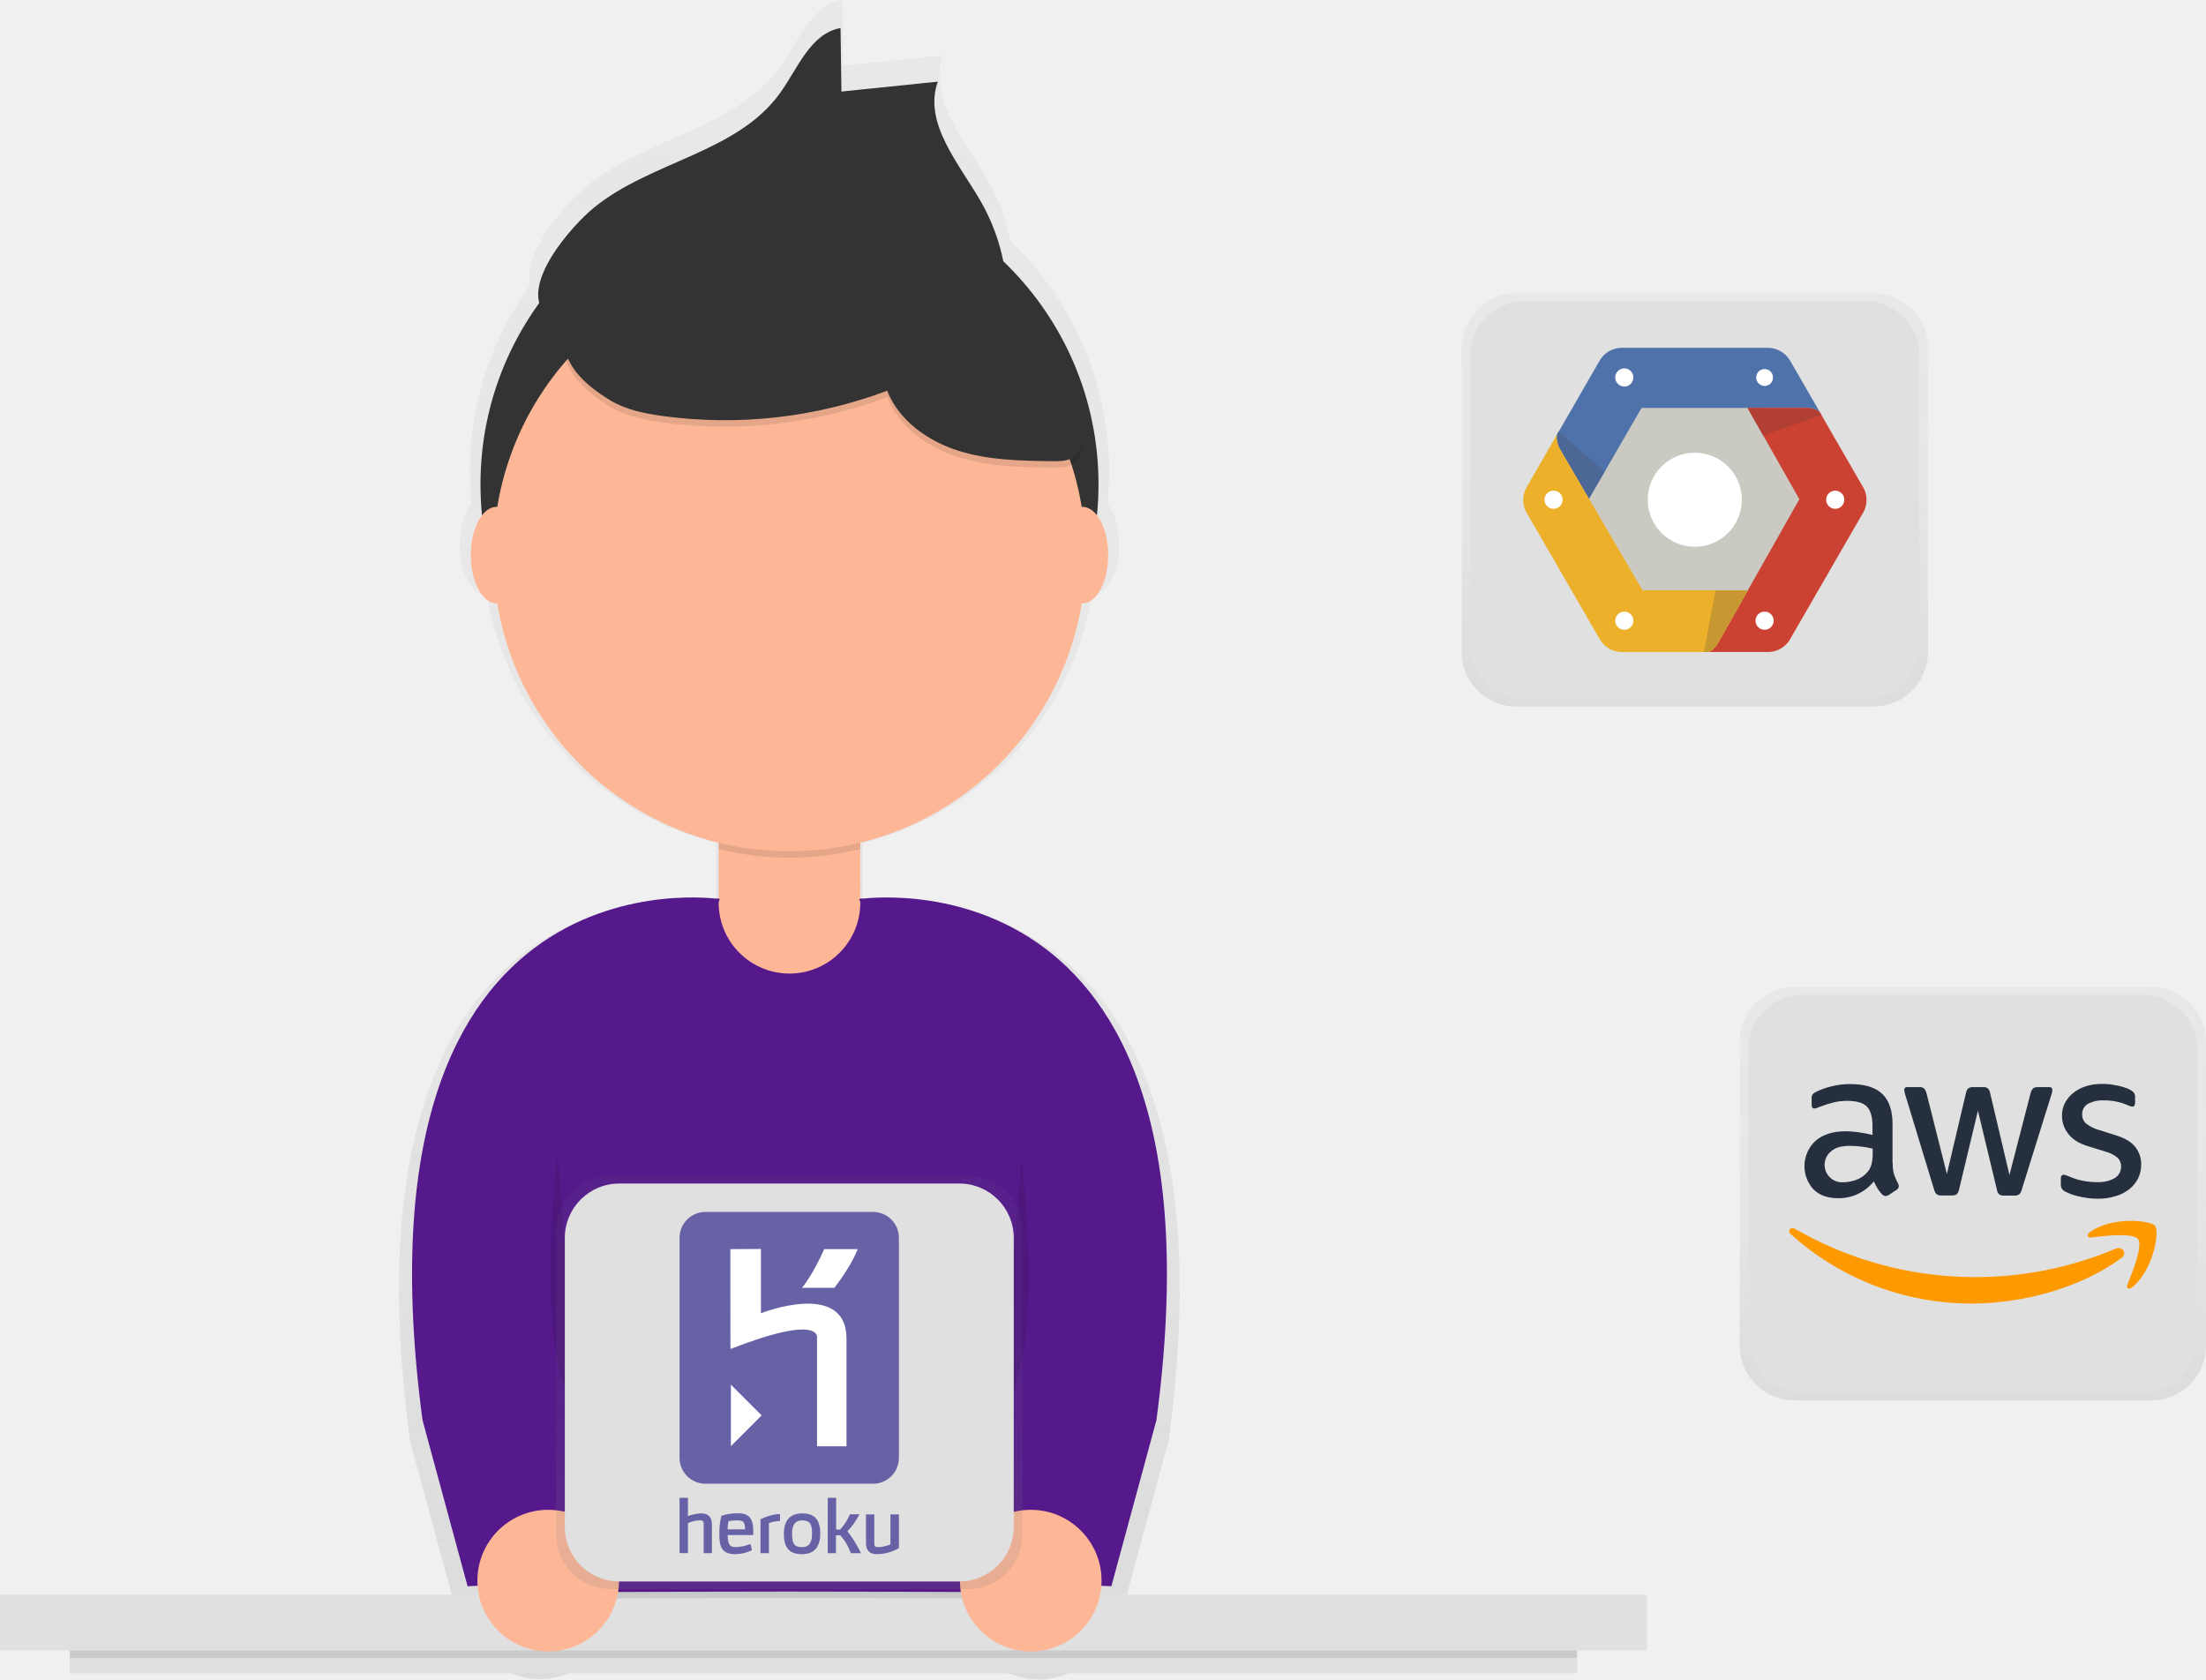
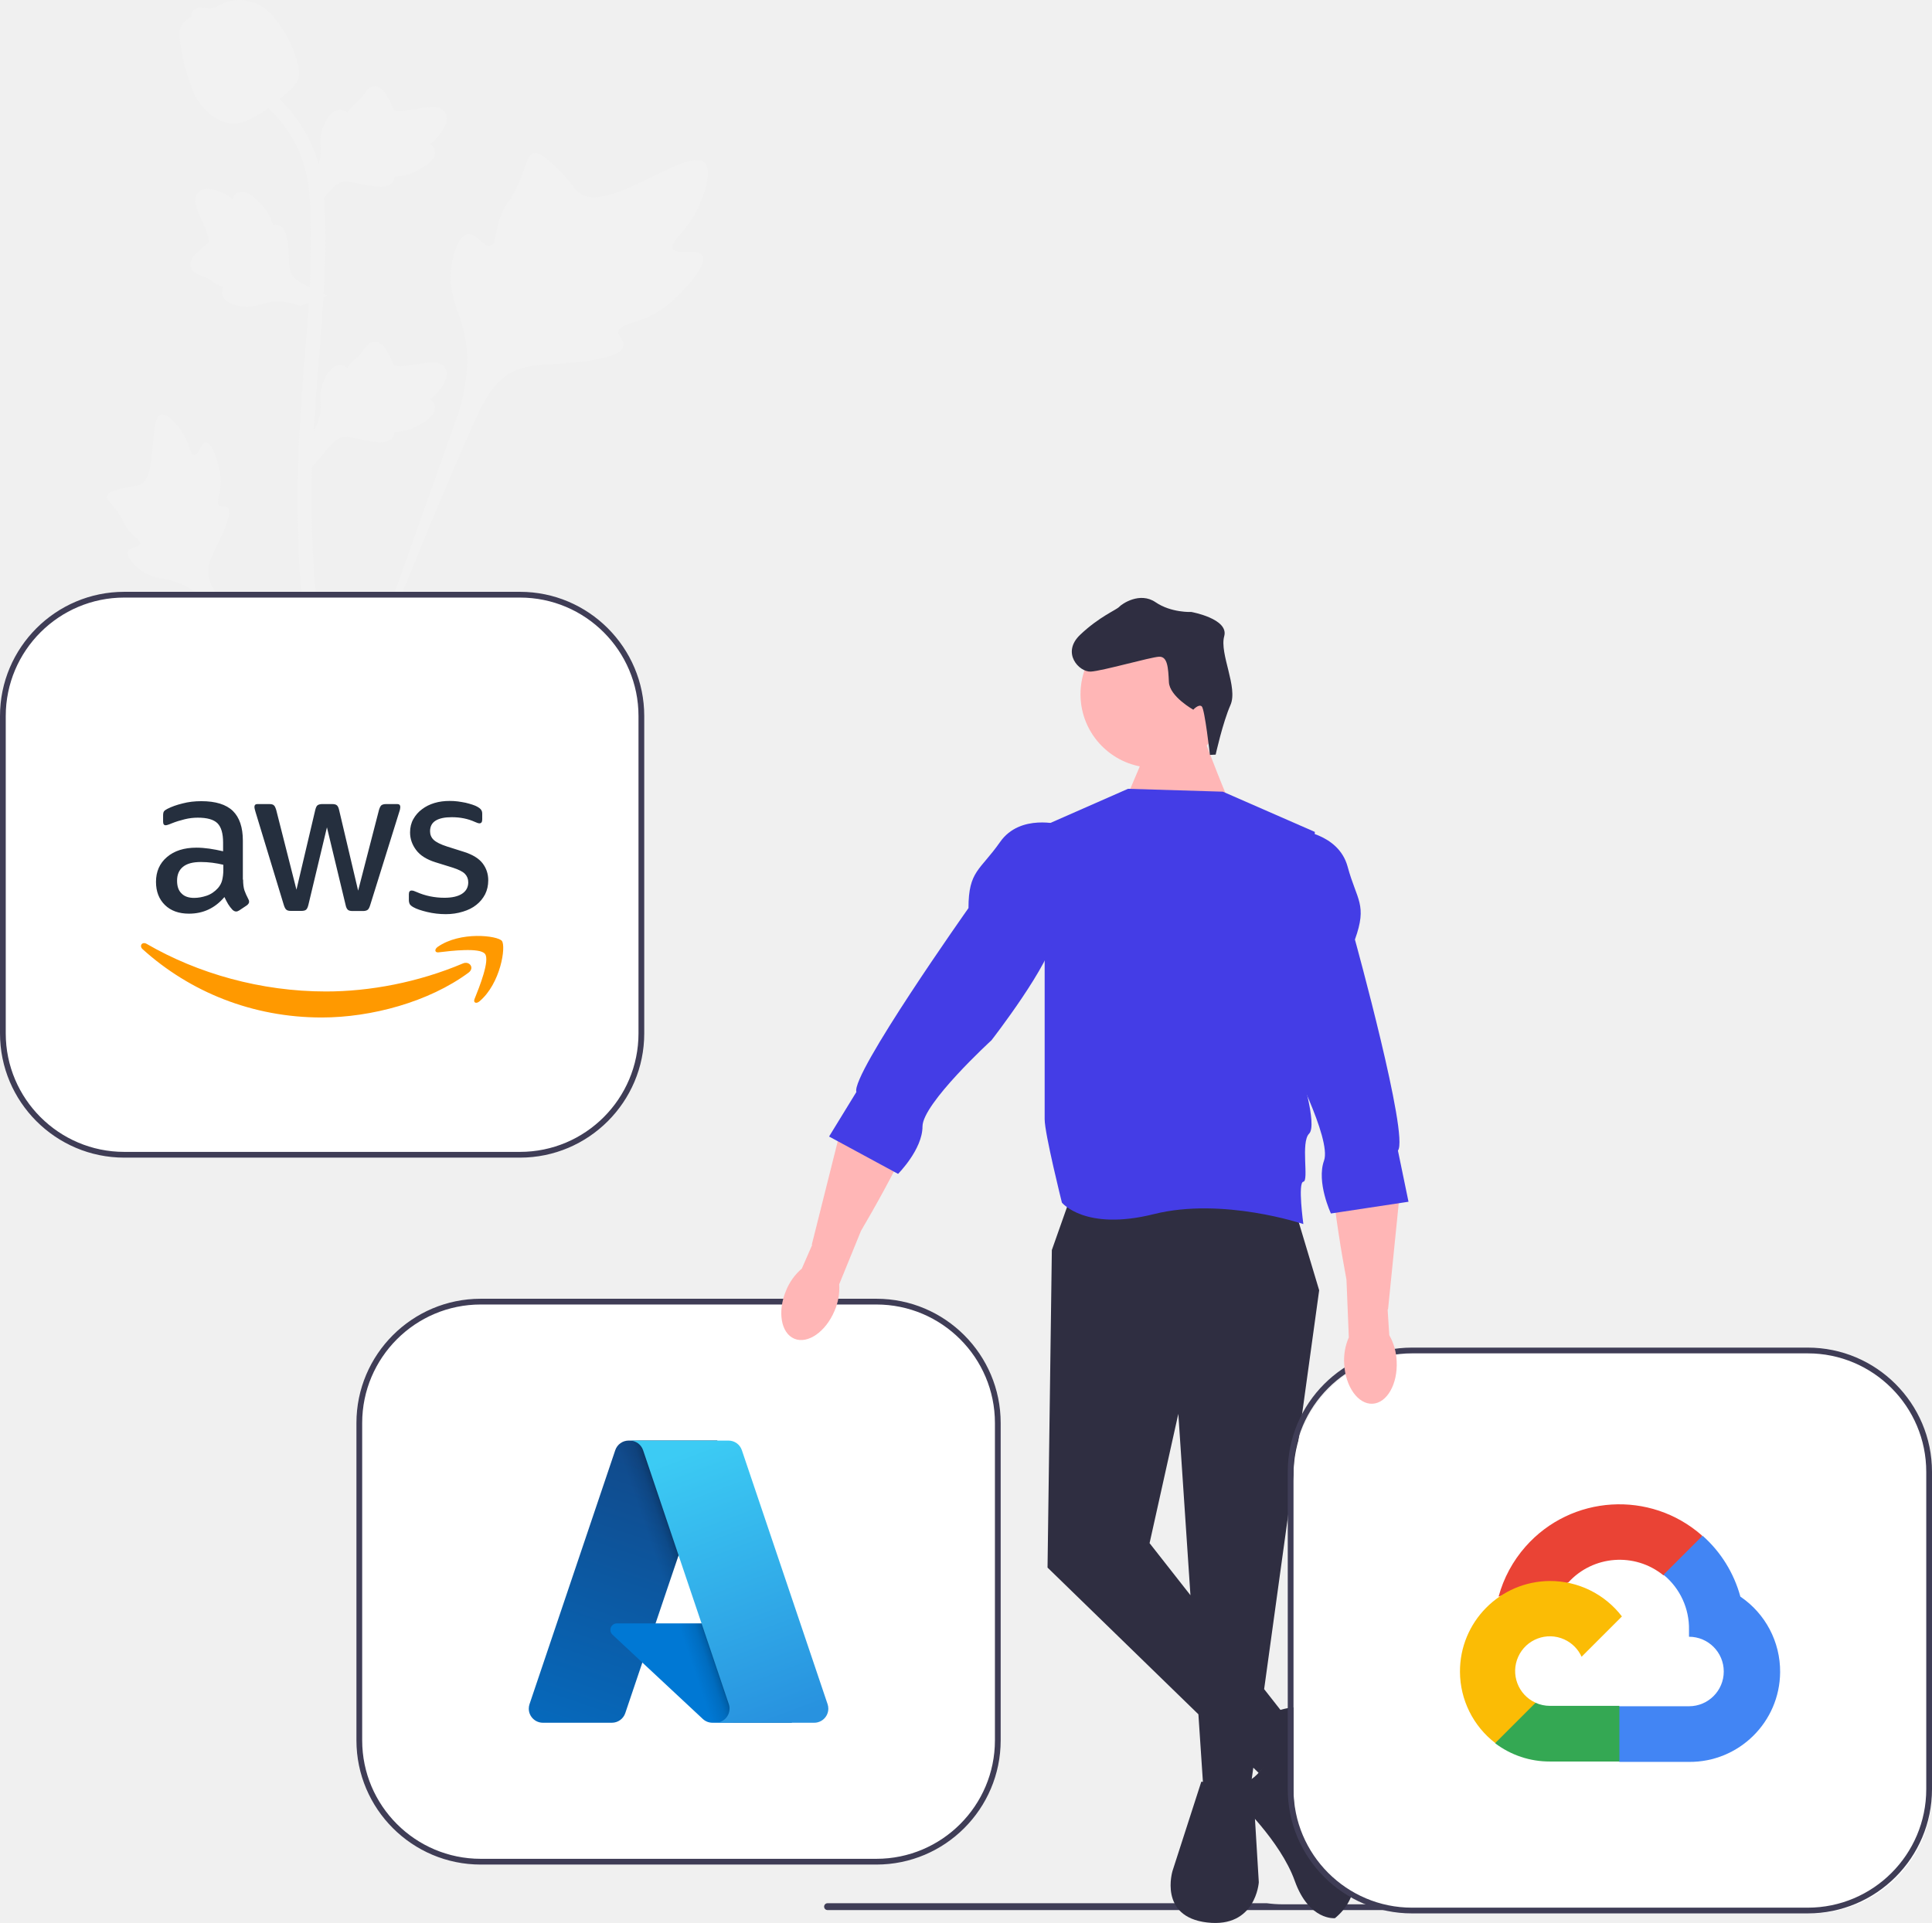
- <svg xmlns="http://www.w3.org/2000/svg" xmlns:xlink="http://www.w3.org/1999/xlink" id="1dff4cb4-53bd-4ffc-acc1-5e8a2ceb72de" width="864.81" height="658.45" data-name="Layer 1" viewBox="0 0 864.81 658.45">
+ <svg xmlns="http://www.w3.org/2000/svg" width="672.129" height="669.164" viewBox="0 0 672.129 669.164">
  <defs>
-     <linearGradient id="e6219774-622b-406f-ae45-f26a74b1f5cd" x1="477.09" x2="477.09" y1="779.22" y2="120.78" gradientUnits="userSpaceOnUse">
-       <stop offset="0" stop-color="gray" stop-opacity=".25" />
-       <stop offset=".54" stop-color="gray" stop-opacity=".12" />
-       <stop offset="1" stop-color="gray" stop-opacity=".1" />
+     <linearGradient id="uuid-eb9161ae-d05a-4b98-bd77-bb52b0a075d2-1385" x1="-1211.564" y1="1173.417" x2="-1232.059" y2="1233.965" gradientTransform="translate(2123.008 -1324.892) scale(1.5625)" gradientUnits="userSpaceOnUse">
+       <stop offset="0" stop-color="#114a8b" />
+       <stop offset="1" stop-color="#0669bc" />
    </linearGradient>
-     <linearGradient id="2394db48-9094-48a1-80b4-38413320a0c3" x1="309.42" x2="309.42" y1="623" y2="461" xlink:href="#e6219774-622b-406f-ae45-f26a74b1f5cd" />
-     <linearGradient id="894cb520-7283-4f65-92a7-edb841614828" x1="773.42" x2="773.42" y1="549" y2="387" xlink:href="#e6219774-622b-406f-ae45-f26a74b1f5cd" />
-     <linearGradient id="43bfcda2-dcfb-4411-a28b-16db327cb63c" x1="664.42" x2="664.42" y1="277" y2="115" xlink:href="#e6219774-622b-406f-ae45-f26a74b1f5cd" />
+     <linearGradient id="uuid-2da8b4cb-046d-4115-aa61-a56819df46ae-1386" x1="-1205.162" y1="1201.633" x2="-1209.903" y2="1203.236" gradientTransform="translate(2123.008 -1324.892) scale(1.5625)" gradientUnits="userSpaceOnUse">
+       <stop offset="0" stop-color="#000" stop-opacity=".3" />
+       <stop offset=".071" stop-color="#000" stop-opacity=".2" />
+       <stop offset=".321" stop-color="#000" stop-opacity=".1" />
+       <stop offset=".623" stop-color="#000" stop-opacity=".05" />
+       <stop offset="1" stop-color="#000" stop-opacity="0" />
+     </linearGradient>
+     <linearGradient id="uuid-b4e7c5f5-65fb-4e53-973e-8c028050d1e4-1387" x1="-1207.622" y1="1171.596" x2="-1185.125" y2="1231.534" gradientTransform="translate(2123.008 -1324.892) scale(1.5625)" gradientUnits="userSpaceOnUse">
+       <stop offset="0" stop-color="#3ccbf4" />
+       <stop offset="1" stop-color="#2892df" />
+     </linearGradient>
  </defs>
-   <g opacity=".7">
-     <path fill="url(#e6219774-622b-406f-ae45-f26a74b1f5cd)" d="M506.4,473.94l-.59-.14V451.2a120.23,120.23,0,0,0,89.79-97.09l.29,0c5.77,0,10.44-8.77,10.44-19.58,0-6.71-1.8-12.62-4.54-16.15q.62-6.2.63-12.57a125,125,0,0,0-38.62-90.49,80.54,80.54,0,0,0-8.87-23.81c-8.9-15.68-23.71-32-17.67-49l-39.1,4-.36-25.76c-12.2,2.19-17.31,16.33-24.55,26.4-17.41,24.22-52.35,27.59-75.46,46.45-7.85,6.41-25.51,25.9-22.19,38.68a124.75,124.75,0,0,0-23.84,73.53q0,6.36.63,12.57c-2.74,3.53-4.54,9.44-4.54,16.15,0,10.82,4.68,19.58,10.44,19.58l.29,0a120.23,120.23,0,0,0,89.79,97.09v22.6l-.59.14C434.32,472.37,298.48,462,328.27,685.4l18.27,67.36,4.07-.16A28.72,28.72,0,0,0,407,757.71c25.87-.09,55.09-.17,70-.17s44.18.09,70,.17a28.72,28.72,0,0,0,56.44-5.11l4.07.16,18.27-67.36C655.71,462,519.86,472.37,506.4,473.94Z" transform="translate(-167.6 -120.78)" />
+   <g>
+     <path d="M244.301,88.934c-1.663-2.804-8.858,.198-10.181-2.347-1.318-2.536,5.367-6.4,9.186-15.227,.689-1.592,5.029-11.623,1.816-14.718-6.09-5.867-33.96,18.345-43.713,10.421-2.14-1.739-3.636-5.21-10.114-10.846-2.577-2.242-4.135-3.254-5.644-2.878-2.14,.534-2.31,3.398-4.604,9.03-3.441,8.445-5.477,7.935-7.482,14.674-1.488,5.002-1.148,7.91-2.9,8.477-2.479,.802-4.76-4.504-7.901-4.029-3.205,.485-5.143,6.662-5.755,11.287-1.149,8.679,2.039,14.407,3.805,20.429,1.92,6.545,3.059,16.498-1.374,30.587l-43.883,123.641c9.688-25.371,37.74-94.919,49.527-120.764,3.403-7.461,7.16-15.028,14.874-18.015,7.427-2.876,17.628-1.159,30.632-4.292,1.519-.366,5.733-1.438,6.264-3.917,.439-2.049-2.04-3.193-1.66-5.113,.511-2.575,5.386-2.606,11.377-5.577,4.224-2.095,6.856-4.586,9.119-6.728,.682-.646,10.825-10.365,8.611-14.098h-0Z" fill="#f2f2f2" />
+     <path d="M71.651,154.024c-1.856,.007-2.458,4.405-4.089,4.32-1.625-.085-1.593-4.481-4.823-8.902-.583-.797-4.254-5.822-6.7-5.138-4.637,1.296-.795,21.961-7.498,24.462-1.471,.549-3.606,.281-8.241,1.835-1.844,.618-2.79,1.091-3.041,1.94-.355,1.204,1.002,2.114,3.103,4.865,3.152,4.126,2.315,4.978,5.043,7.906,2.026,2.174,3.551,2.846,3.324,3.869-.322,1.448-3.584,1.037-4.257,2.715-.687,1.713,1.786,4.447,3.879,6.082,3.929,3.068,7.659,3.156,11.125,4.027,3.766,.946,8.98,3.259,14.616,9.5l48.022,57.213c-9.657-12.075-35.698-45.91-44.981-59.152-2.68-3.823-5.31-7.85-4.55-12.498,.732-4.475,4.517-8.986,6.732-16.273,.259-.851,.948-3.229-.115-4.205-.879-.807-2.156,.08-2.988-.661-1.116-.994,.275-3.395,.545-7.193,.191-2.678-.272-4.688-.671-6.417-.12-.521-1.964-8.303-4.435-8.294v0Z" fill="#f2f2f2" />
+     <path d="M108.684,162.337l-1.118-9.984,.511-.757c2.365-3.5,3.57-6.918,3.584-10.162,.002-.516-.022-1.032-.046-1.557-.096-2.083-.217-4.671,1.133-7.689,.757-1.682,2.883-5.578,6.079-5.095,.861,.121,1.511,.516,2.005,.979,.072-.116,.147-.231,.227-.357,.995-1.519,1.784-2.169,2.543-2.796,.583-.482,1.186-.979,2.131-2.155,.415-.516,.738-.969,1.01-1.35,.827-1.152,1.907-2.526,3.811-2.502,2.034,.096,3.1,1.779,3.806,2.892,1.261,1.986,1.832,3.418,2.21,4.368,.137,.347,.294,.738,.374,.858,.656,.964,5.985,.063,7.993-.265,4.51-.752,8.412-1.403,10.02,1.441,1.152,2.034,.296,4.724-2.62,8.21-.909,1.085-1.875,1.909-2.733,2.555,.711,.424,1.347,1.075,1.605,2.097h0c.607,2.42-1.473,4.845-6.18,7.217-1.169,.593-2.743,1.384-4.948,1.764-1.039,.178-1.974,.222-2.774,.246-.017,.463-.125,.964-.407,1.48-.827,1.519-2.548,2.242-5.141,2.068-2.854-.149-5.204-.694-7.277-1.171-1.81-.415-3.37-.766-4.594-.685-2.271,.183-4.02,2.001-6.074,4.358l-5.127,5.992h-0l0,0Z" fill="#f2f2f2" />
+     <path d="M113.872,102.894l-9.373,3.614-.862-.302c-3.985-1.399-7.597-1.698-10.739-.889-.5,.129-.992,.283-1.495,.439-1.99,.621-4.463,1.395-7.725,.854-1.819-.305-6.126-1.374-6.471-4.588-.102-.863,.116-1.593,.438-2.188-.13-.041-.261-.084-.403-.129-1.721-.578-2.551-1.175-3.35-1.751-.614-.442-1.247-.899-2.625-1.514-.604-.27-1.124-.468-1.562-.635-1.324-.507-2.927-1.204-3.387-3.052-.423-1.992,.934-3.45,1.832-4.415,1.601-1.723,2.841-2.639,3.664-3.246,.301-.221,.639-.472,.735-.579,.766-.879-1.457-5.805-2.284-7.664-1.871-4.171-3.491-7.781-1.147-10.058,1.676-1.63,4.495-1.485,8.606,.452,1.28,.604,2.322,1.33,3.165,1.996,.23-.795,.698-1.576,1.621-2.085h0c2.187-1.201,5.06,.196,8.548,4.147,.87,.98,2.034,2.302,2.962,4.339,.436,.96,.715,1.853,.942,2.621,.452-.101,.964-.123,1.535,.019,1.679,.415,2.815,1.896,3.304,4.449,.579,2.798,.649,5.21,.713,7.336,.058,1.856,.113,3.454,.503,4.617,.753,2.15,2.955,3.382,5.756,4.77l7.097,3.439-0,0h0Z" fill="#f2f2f2" />
+     <path d="M108.684,73.482l-1.118-9.984,.511-.757c2.365-3.5,3.57-6.918,3.584-10.162,.002-.516-.022-1.032-.046-1.557-.096-2.083-.217-4.671,1.133-7.689,.757-1.682,2.883-5.578,6.079-5.095,.861,.121,1.511,.516,2.005,.979,.072-.116,.147-.231,.227-.357,.995-1.519,1.784-2.169,2.543-2.796,.583-.482,1.186-.979,2.131-2.155,.415-.516,.738-.969,1.01-1.35,.827-1.152,1.907-2.526,3.811-2.502,2.034,.096,3.1,1.779,3.806,2.892,1.261,1.986,1.832,3.418,2.21,4.368,.137,.347,.294,.738,.374,.858,.656,.964,5.985,.063,7.993-.265,4.51-.752,8.412-1.403,10.02,1.441,1.152,2.034,.296,4.724-2.62,8.21-.909,1.085-1.875,1.909-2.733,2.555,.711,.424,1.347,1.075,1.605,2.097h0c.607,2.42-1.473,4.845-6.18,7.217-1.169,.593-2.743,1.384-4.948,1.764-1.039,.178-1.974,.222-2.774,.246-.017,.463-.125,.964-.407,1.48-.827,1.519-2.548,2.242-5.141,2.068-2.854-.149-5.204-.694-7.277-1.171-1.81-.415-3.37-.766-4.594-.685-2.271,.183-4.02,2.001-6.074,4.358l-5.127,5.992h-0l0,0Z" fill="#f2f2f2" />
+     <path d="M118.899,267.274l-2.092-1.311-.506-2.415,.506,2.415-2.439,.28c-.039-.227-.171-.747-.371-1.562-1.092-4.464-4.421-18.049-7.197-39.443-1.938-14.934-3.035-30.288-3.261-45.642-.227-15.378,.501-27.02,1.085-36.377,.441-7.057,.976-13.777,1.502-20.324,1.398-17.489,2.716-34.01,1.735-52.3-.217-4.083-.673-12.582-5.638-21.626-2.88-5.245-6.848-9.902-11.794-13.835l3.076-3.866c5.459,4.348,9.849,9.506,13.047,15.33,5.505,10.027,6.002,19.288,6.24,23.737,.998,18.613-.335,35.292-1.748,52.95-.521,6.522-1.056,13.213-1.494,20.242-.578,9.27-1.299,20.811-1.075,35.991,.222,15.171,1.306,30.337,3.218,45.083,2.743,21.124,6.023,34.506,7.101,38.903,.574,2.348,.694,2.839,.106,3.77v-0Z" fill="#f2f2f2" />
+     <path d="M81.375,42.977c-.202,0-.407-.005-.615-.019-4.204-.227-8.096-2.743-11.572-7.477-1.629-2.227-2.463-4.768-4.127-9.834-.258-.781-1.511-4.744-2.273-10.196-.499-3.563-.436-5.052,.27-6.368,.783-1.466,2.051-2.487,3.478-3.177-.063-.472-.012-.959,.193-1.456,.841-2.058,3.078-1.788,4.288-1.658,.612,.077,1.376,.178,2.201,.135,1.297-.063,1.993-.448,3.049-1.027,1.01-.554,2.266-1.244,4.129-1.625,3.673-.766,6.751,.275,7.766,.617,5.339,1.779,7.971,5.929,11.018,10.736,.607,.964,2.692,4.474,4.069,9.285,.993,3.471,.853,5.014,.554,6.161-.607,2.357-2.042,3.707-5.684,6.686-3.804,3.119-5.713,4.681-7.352,5.631-3.816,2.203-6.211,3.587-9.393,3.587v0h-0Z" fill="#f2f2f2" />
  </g>
-   <rect width="645.61" height="21.88" y="625.16" fill="#e0e0e0" />
-   <rect width="590.89" height="8.95" x="27.36" y="647.05" fill="#e0e0e0" />
-   <rect width="590.89" height="2.98" x="27.36" y="647.05" opacity=".1" />
-   <path d="M361,747.61s86.63-.34,116.09-.34,116.09.34,116.09.34V735H361Z" opacity=".1" transform="translate(-167.6 -120.78)" />
-   <path fill="#55198b" d="M593.19,745.08s-86.63-.34-116.09-.34-116.09.34-116.09.34V585.74A116.09,116.09,0,0,1,477.09,469.65h0A116.09,116.09,0,0,1,593.19,585.74Z" transform="translate(-167.6 -120.78)" />
-   <path fill="#fdb797" d="M298.5,290.83h22a16.76,16.76,0,0,1,16.76,16.76v46.33a27.76,27.76,0,0,1-27.76,27.76h0a27.76,27.76,0,0,1-27.76-27.76V307.59A16.76,16.76,0,0,1,298.5,290.83Z" />
-   <path d="M449.33,453.67a116.17,116.17,0,0,0,55.52,0V414.13H449.33Z" opacity=".1" transform="translate(-167.6 -120.78)" />
-   <circle cx="309.5" cy="189.88" r="121.14" fill="#333" />
-   <circle cx="309.5" cy="217.64" r="116.09" fill="#fdb797" />
-   <path fill="#333" d="M400.44,202.19c22.33-18.23,56.11-21.48,72.94-44.9,7-9.73,11.93-23.4,23.73-25.52l.35,24.9,37.79-3.88c-5.83,16.42,8.48,32.23,17.08,47.38a77.93,77.93,0,0,1,10.09,36.68c-13.12,7.88-29.39-.72-44-5.31-14.2-4.46-29.29-4.92-44.17-5.34-7.63-.22-15.35-.42-22.8,1.25-6.53,1.47-12.64,4.34-18.82,6.93-10.05,4.21-41.79,20.09-51.13,9.85C370.92,232.62,391.82,209.23,400.44,202.19Z" transform="translate(-167.6 -120.78)" />
-   <path d="M406.75,280.2c6.16,3.73,13.4,5.2,20.53,6.18a180.86,180.86,0,0,0,88.11-9.9c4.6,11.66,15.83,19.67,27.77,23.48s24.69,4,37.22,4.15c2.76,0,5.72,0,8-1.53,5.58-3.77,2.88-12.4-.37-18.3L571.84,255c-4.78-8.66-9.7-17.5-17.1-24.06-9.28-8.21-21.6-12.06-33.75-14.49a190.34,190.34,0,0,0-86.64,2.89C404.13,227.47,365.31,255.12,406.75,280.2Z" opacity=".1" transform="translate(-167.6 -120.78)" />
-   <path fill="#333" d="M406.75,277.68c6.16,3.73,13.4,5.2,20.53,6.18a180.86,180.86,0,0,0,88.11-9.9c4.6,11.66,15.83,19.67,27.77,23.48s24.69,4,37.22,4.15c2.76,0,5.72,0,8-1.53,5.58-3.77,2.88-12.4-.37-18.3l-16.17-29.32c-4.78-8.66-9.7-17.5-17.1-24.06-9.28-8.21-21.6-12.06-33.75-14.49a190.34,190.34,0,0,0-86.64,2.89C404.13,224.94,365.31,252.59,406.75,277.68Z" transform="translate(-167.6 -120.78)" />
-   <ellipse cx="424.33" cy="217.64" fill="#fdb797" rx="10.1" ry="18.93" />
-   <ellipse cx="194.67" cy="217.64" fill="#fdb797" rx="10.1" ry="18.93" />
-   <path fill="#55198b" d="M504.39,473.27S651.23,450.4,620.95,677.54l-17.66,65.11-50.48-2s32.81-75.71,12.62-126.19S504.39,473.27,504.39,473.27Z" transform="translate(-167.6 -120.78)" />
-   <path fill="#55198b" d="M449.8,473.27S303,450.4,333.24,677.54l17.66,65.11,50.48-2s-32.81-75.71-12.62-126.19S449.8,473.27,449.8,473.27Z" transform="translate(-167.6 -120.78)" />
-   <path d="M386.24,573.36s-10.1,78,7.57,100.71" opacity=".1" transform="translate(-167.6 -120.78)" />
-   <path d="M567.95,575.36s10.1,76-7.57,98.71" opacity=".1" transform="translate(-167.6 -120.78)" />
-   <circle cx="404.08" cy="619.68" r="27.76" fill="#fdb797" />
-   <circle cx="214.91" cy="619.68" r="27.76" fill="#fdb797" />
-   <g opacity=".7">
-     <rect width="182.77" height="162" x="218.04" y="461" fill="url(#2394db48-9094-48a1-80b4-38413320a0c3)" rx="21.34" ry="21.34" />
+   <path d="M286.706,663.479c0,.66,.53,1.19,1.19,1.19h247.29c.66,0,1.19-.53,1.19-1.19,0-.32-.12-.6-.32-.81h-89.72c-1.91,0-3.78-.13-5.62-.38h-152.82c-.66,0-1.19,.53-1.19,1.19Z" fill="#3f3d56" />
+   <g>
+     <g>
+       <path d="M167.23,452.944h137.669c23.323,0,42.23,18.907,42.23,42.23v110.433c0,23.323-18.907,42.23-42.23,42.23H167.23c-23.323,0-42.23-18.907-42.23-42.23v-110.433c0-23.323,18.907-42.23,42.23-42.23Z" fill="#fff" />
+       <path d="M124,605.607v-110.433c0-23.837,19.393-43.23,43.23-43.23h137.669c23.837,0,43.23,19.393,43.23,43.23v110.433c0,23.837-19.393,43.229-43.23,43.229H167.23c-23.837,0-43.23-19.393-43.23-43.229Zm43.23-151.663c-22.734,0-41.23,18.496-41.23,41.23v110.433c0,22.734,18.496,41.229,41.23,41.229h137.669c22.734,0,41.23-18.495,41.23-41.229v-110.433c0-22.734-18.496-41.23-41.23-41.23H167.23Z" fill="#3f3d56" />
+     </g>
+     <g>
+       <path d="M218.701,501.297h30.836l-32.01,94.844c-.675,1.998-2.549,3.344-4.658,3.344h-23.998c-2.711,0-4.909-2.197-4.909-4.908-0-.534,.087-1.064,.258-1.57l29.823-88.366c.674-1.999,2.549-3.345,4.659-3.346v.001l0-0Z" fill="url(#uuid-eb9161ae-d05a-4b98-bd77-bb52b0a075d2-1385)" />
+       <path d="M263.509,564.911h-48.898c-1.25-.001-2.264,1.011-2.266,2.261-.001,.629,.26,1.229,.72,1.658l31.421,29.327c.915,.853,2.119,1.328,3.37,1.328h27.688l-12.036-34.573Z" fill="#0078d4" />
+       <path d="M218.701,501.297c-2.135-.008-4.027,1.373-4.67,3.409l-29.776,88.22c-.914,2.549,.411,5.356,2.959,6.27,.535,.192,1.1,.289,1.669,.288h24.617c1.867-.334,3.409-1.646,4.038-3.434l5.938-17.5,21.21,19.783c.889,.735,2.004,1.142,3.157,1.151h27.585l-12.098-34.573-35.268,.008,21.585-63.623h-30.947l-0-0Z" fill="url(#uuid-2da8b4cb-046d-4115-aa61-a56819df46ae-1386)" />
+       <path d="M258.086,504.636c-.673-1.996-2.545-3.34-4.652-3.34h-34.366c2.106,0,3.978,1.344,4.652,3.34l29.824,88.369c.867,2.569-.512,5.355-3.082,6.222-.506,.171-1.036,.258-1.57,.258h34.367c2.712-.001,4.909-2.2,4.908-4.911-0-.534-.087-1.063-.258-1.569l-29.824-88.369v0Z" fill="url(#uuid-b4e7c5f5-65fb-4e53-973e-8c028050d1e4-1387)" />
+     </g>
  </g>
-   <rect width="176" height="156" x="221.42" y="464" fill="#e0e0e0" rx="21.34" ry="21.34" />
-   <path fill="#6762a6" d="M443.45,729.71V718a1.16,1.16,0,0,0-1.32-1.18,12.53,12.53,0,0,0-4.83,1.07v11.79H434V708h3.29v7.16a15.7,15.7,0,0,1,5.29-1.07c3,0,4.11,1.84,4.11,4.36v11.25h-3.26Zm9.41-7.08c.11,3.92.88,4.69,3.29,4.69a17,17,0,0,0,5.68-1.26l.55,2.47a15.37,15.37,0,0,1-6.44,1.56c-5.49,0-6.34-3-6.34-7.82a26.07,26.07,0,0,1,.82-7.21,18.82,18.82,0,0,1,6.61-1c4.5,0,5.87,2.5,5.87,6.86v1.67h-10Zm4.17-5.79a22.05,22.05,0,0,0-3.84.27,17.45,17.45,0,0,0-.36,3.24h6.86c0-2.28-.41-3.51-2.66-3.51Zm12,1.07v11.79h-3.29V716.43a19,19,0,0,1,7.63-2.11v2.74a14,14,0,0,0-4.33.85Zm13,12.18c-4.91,0-7.13-2.41-7.13-7.93,0-5.84,2.93-8.06,7.13-8.06,4.91,0,7.13,2.41,7.13,7.93,0,5.84-2.94,8.06-7.13,8.06Zm0-13.25c-2.52,0-3.92,1.45-3.92,5.32,0,4.22,1.18,5.16,3.92,5.16,2.52,0,3.92-1.43,3.92-5.29,0-4.22-1.18-5.18-3.92-5.18Zm23,12.86h-3.87a21.44,21.44,0,0,0-4.11-7h-1.73v7H492.1V708h3.29v12.45h1.54a20,20,0,0,0,3.87-6h3.7a25.74,25.74,0,0,1-4.69,6.64,46.5,46.5,0,0,1,5.29,8.58Zm6.17.38c-3,0-4.11-1.84-4.11-4.36V714.49h3.26v11.66a1.16,1.16,0,0,0,1.32,1.18,13.31,13.31,0,0,0,5-1.07V714.49H520v13.22A17.45,17.45,0,0,1,511.27,730.09Zm-1.45-27.61H444.18A10.16,10.16,0,0,1,434,692.32V606.07a10.16,10.16,0,0,1,10.16-10.16h65.63A10.17,10.17,0,0,1,520,606.07v86.25a10.16,10.16,0,0,1-10.17,10.16Z" transform="translate(-167.6 -120.78)" />
-   <path fill="#fff" d="M487.89,687.82V645.5s2.75-10.13-33.91,4.14c-.07.18-.07-39.14-.07-39.14l12-.07v25.19s33.54-13.21,33.54,10v42.18H487.89Zm6.83-62.15H482c4.57-5.59,8.71-15.17,8.71-15.17h13.14s-2.25,6.24-9.15,15.17Zm-40.59,62.07v-24.1l12.05,12.05-12.05,12.05Z" transform="translate(-167.6 -120.78)" />
-   <g opacity=".7">
-     <rect width="182.77" height="162" x="682.04" y="387" fill="url(#894cb520-7283-4f65-92a7-edb841614828)" rx="21.34" ry="21.34" />
+   <g>
+     <g>
+       <path d="M43.23,206.944H180.899c23.323,0,42.23,18.907,42.23,42.23v110.433c0,23.323-18.907,42.23-42.23,42.23H43.23c-23.323,0-42.23-18.907-42.23-42.23v-110.433c0-23.323,18.907-42.23,42.23-42.23v-0Z" fill="#fff" />
+       <path d="M0,359.607v-110.433c0-23.837,19.393-43.23,43.23-43.23H180.899c23.837,0,43.23,19.393,43.23,43.23v110.433c0,23.837-19.393,43.229-43.23,43.229H43.23c-23.837,0-43.23-19.393-43.23-43.229ZM43.23,207.945c-22.734,0-41.23,18.496-41.23,41.23v110.433c0,22.734,18.496,41.229,41.23,41.229H180.899c22.734,0,41.23-18.495,41.23-41.229v-110.433c0-22.734-18.496-41.23-41.23-41.23H43.23v-0Z" fill="#3f3d56" />
+     </g>
+     <g>
+       <path d="M84.569,306.08c0,1.551,.168,2.808,.461,3.73,.335,.922,.754,1.928,1.341,3.018,.21,.335,.293,.671,.293,.964,0,.419-.251,.838-.796,1.257l-2.64,1.76c-.377,.251-.754,.377-1.09,.377-.419,0-.838-.21-1.257-.587-.587-.629-1.09-1.299-1.509-1.97-.419-.712-.838-1.509-1.299-2.473-3.269,3.856-7.376,5.784-12.322,5.784-3.521,0-6.329-1.006-8.382-3.018s-3.101-4.694-3.101-8.047c0-3.562,1.257-6.454,3.814-8.634s5.951-3.269,10.268-3.269c1.425,0,2.892,.126,4.443,.335,1.551,.21,3.143,.545,4.82,.922v-3.06c0-3.185-.671-5.407-1.97-6.706-1.341-1.299-3.604-1.928-6.832-1.928-1.467,0-2.976,.168-4.526,.545s-3.06,.838-4.526,1.425c-.671,.293-1.174,.461-1.467,.545s-.503,.126-.671,.126c-.587,0-.88-.419-.88-1.299v-2.054c0-.671,.084-1.174,.293-1.467s.587-.587,1.174-.88c1.467-.754,3.227-1.383,5.281-1.886,2.054-.545,4.233-.796,6.538-.796,4.987,0,8.634,1.132,10.981,3.395,2.305,2.263,3.479,5.7,3.479,10.31v13.579h.084l0,0Zm-17.016,6.371c1.383,0,2.808-.251,4.317-.754,1.509-.503,2.85-1.425,3.982-2.682,.671-.796,1.174-1.676,1.425-2.682s.419-2.221,.419-3.646v-1.76c-1.215-.293-2.515-.545-3.856-.712s-2.64-.251-3.94-.251c-2.808,0-4.862,.545-6.245,1.676-1.383,1.132-2.054,2.724-2.054,4.82,0,1.97,.503,3.437,1.551,4.443,1.006,1.048,2.473,1.551,4.401,1.551l-0-0Zm33.655,4.526c-.754,0-1.257-.126-1.593-.419-.335-.251-.629-.838-.88-1.635l-9.849-32.398c-.251-.838-.377-1.383-.377-1.676,0-.671,.335-1.048,1.006-1.048h4.107c.796,0,1.341,.126,1.635,.419,.335,.251,.587,.838,.838,1.635l7.041,27.746,6.538-27.746c.21-.838,.461-1.383,.796-1.635s.922-.419,1.676-.419h3.353c.796,0,1.341,.126,1.676,.419,.335,.251,.629,.838,.796,1.635l6.622,28.081,7.251-28.081c.251-.838,.545-1.383,.838-1.635,.335-.251,.88-.419,1.635-.419h3.898c.671,0,1.048,.335,1.048,1.048,0,.21-.042,.419-.084,.671-.042,.251-.126,.587-.293,1.048l-10.101,32.398c-.251,.838-.545,1.383-.88,1.635s-.88,.419-1.593,.419h-3.604c-.796,0-1.341-.126-1.676-.419s-.629-.838-.796-1.676l-6.496-27.033-6.454,26.991c-.21,.838-.461,1.383-.796,1.676-.335,.293-.922,.419-1.676,.419h-3.604l0,0Zm53.857,1.132c-2.179,0-4.359-.251-6.454-.754-2.096-.503-3.73-1.048-4.82-1.676-.671-.377-1.132-.796-1.299-1.174-.168-.377-.251-.796-.251-1.174v-2.138c0-.88,.335-1.299,.964-1.299,.251,0,.503,.042,.754,.126s.629,.251,1.048,.419c1.425,.629,2.976,1.132,4.61,1.467,1.676,.335,3.311,.503,4.987,.503,2.64,0,4.694-.461,6.119-1.383,1.425-.922,2.179-2.263,2.179-3.982,0-1.174-.377-2.138-1.132-2.934-.754-.796-2.179-1.509-4.233-2.179l-6.077-1.886c-3.06-.964-5.323-2.389-6.706-4.275-1.383-1.844-2.096-3.898-2.096-6.077,0-1.76,.377-3.311,1.132-4.652,.754-1.341,1.76-2.515,3.018-3.437,1.257-.964,2.682-1.676,4.359-2.179s3.437-.712,5.281-.712c.922,0,1.886,.042,2.808,.168,.964,.126,1.844,.293,2.724,.461,.838,.21,1.635,.419,2.389,.671,.754,.251,1.341,.503,1.76,.754,.587,.335,1.006,.671,1.257,1.048,.251,.335,.377,.796,.377,1.383v1.97c0,.88-.335,1.341-.964,1.341-.335,0-.88-.168-1.593-.503-2.389-1.09-5.071-1.635-8.047-1.635-2.389,0-4.275,.377-5.574,1.174s-1.97,2.012-1.97,3.73c0,1.174,.419,2.179,1.257,2.976,.838,.796,2.389,1.593,4.61,2.305l5.951,1.886c3.018,.964,5.197,2.305,6.496,4.024s1.928,3.688,1.928,5.868c0,1.802-.377,3.437-1.09,4.862-.754,1.425-1.76,2.682-3.06,3.688-1.299,1.048-2.85,1.802-4.652,2.347-1.886,.587-3.856,.88-5.993,.88h-0Z" fill="#252f3e" />
+       <g>
+         <path d="M162.986,338.478c-13.789,10.185-33.823,15.591-51.048,15.591-24.141,0-45.893-8.927-62.323-23.764-1.299-1.174-.126-2.766,1.425-1.844,17.771,10.31,39.69,16.555,62.365,16.555,15.298,0,32.104-3.185,47.57-9.724,2.305-1.048,4.275,1.509,2.012,3.185l-0-0Z" fill="#f90" fill-rule="evenodd" />
+         <path d="M168.728,331.94c-1.76-2.263-11.651-1.09-16.136-.545-1.341,.168-1.551-1.006-.335-1.886,7.879-5.532,20.83-3.94,22.339-2.096,1.509,1.886-.419,14.837-7.796,21.04-1.132,.964-2.221,.461-1.718-.796,1.676-4.149,5.407-13.496,3.646-15.717h0Z" fill="#f90" fill-rule="evenodd" />
+       </g>
+     </g>
  </g>
-   <rect width="176" height="156" x="685.42" y="390" fill="#e0e0e0" rx="21.34" ry="21.34" />
-   <path fill="#252f3e" d="M909.6,577a14.49,14.49,0,0,0,.53,4.26,25.64,25.64,0,0,0,1.53,3.45,2.08,2.08,0,0,1,.34,1.1,1.9,1.9,0,0,1-.91,1.44l-3,2a2.3,2.3,0,0,1-1.25.43,2.2,2.2,0,0,1-1.44-.67,14.82,14.82,0,0,1-1.72-2.25c-.48-.81-1-1.72-1.48-2.83a17.69,17.69,0,0,1-14.08,6.61c-4,0-7.23-1.15-9.58-3.45a13.51,13.51,0,0,1,.81-19.06c2.92-2.49,6.8-3.74,11.73-3.74a37.92,37.92,0,0,1,5.08.38c1.77.24,3.59.62,5.51,1.05v-3.5c0-3.64-.77-6.18-2.25-7.66s-4.12-2.2-7.81-2.2a21.79,21.79,0,0,0-5.17.62,38.16,38.16,0,0,0-5.17,1.63,13.74,13.74,0,0,1-1.68.62,2.94,2.94,0,0,1-.77.14c-.67,0-1-.48-1-1.48v-2.35a3,3,0,0,1,.34-1.68,3.59,3.59,0,0,1,1.34-1,27.57,27.57,0,0,1,6-2.16,29,29,0,0,1,7.47-.91c5.7,0,9.87,1.29,12.55,3.88s4,6.51,4,11.78V577Zm-19.44,7.28a15.52,15.52,0,0,0,4.93-.86,10.67,10.67,0,0,0,4.55-3.07,7.6,7.6,0,0,0,1.63-3.07,17.19,17.19,0,0,0,.48-4.17v-2a40,40,0,0,0-4.41-.81,36.09,36.09,0,0,0-4.5-.29c-3.21,0-5.56.62-7.14,1.92a6.84,6.84,0,0,0,4.45,12.36Zm38.46,5.17a2.67,2.67,0,0,1-1.82-.48,3.9,3.9,0,0,1-1-1.87l-11.25-37a8.39,8.39,0,0,1-.43-1.92,1.05,1.05,0,0,1,1.15-1.2h4.69a2.65,2.65,0,0,1,1.87.48,3.92,3.92,0,0,1,1,1.87l8,31.71,7.47-31.71a3.36,3.36,0,0,1,.91-1.87,3.29,3.29,0,0,1,1.92-.48h3.83a2.88,2.88,0,0,1,1.92.48,3.23,3.23,0,0,1,.91,1.87l7.57,32.09,8.29-32.09a4.11,4.11,0,0,1,1-1.87,3.12,3.12,0,0,1,1.87-.48h4.45a1.06,1.06,0,0,1,1.2,1.2,4.78,4.78,0,0,1-.1.77,6.81,6.81,0,0,1-.34,1.2l-11.54,37a3.67,3.67,0,0,1-1,1.87,3.06,3.06,0,0,1-1.82.48h-4.12a2.88,2.88,0,0,1-1.92-.48,3.4,3.4,0,0,1-.91-1.92l-7.42-30.89-7.38,30.84a3.74,3.74,0,0,1-.91,1.92,3,3,0,0,1-1.92.48Zm61.54,1.29a31.69,31.69,0,0,1-7.38-.86,21.79,21.79,0,0,1-5.51-1.92,3.45,3.45,0,0,1-1.48-1.34,3.38,3.38,0,0,1-.29-1.34v-2.44c0-1,.38-1.48,1.1-1.48a2.71,2.71,0,0,1,.86.14c.29.1.72.29,1.2.48a26.05,26.05,0,0,0,5.27,1.68,28.76,28.76,0,0,0,5.7.57,12.92,12.92,0,0,0,7-1.58,5.16,5.16,0,0,0,2.49-4.55,4.66,4.66,0,0,0-1.29-3.35,12,12,0,0,0-4.84-2.49L986,570.1c-3.5-1.1-6.08-2.73-7.66-4.89a11.41,11.41,0,0,1-2.39-6.94,10.66,10.66,0,0,1,1.29-5.32,12.31,12.31,0,0,1,3.45-3.93,15.2,15.2,0,0,1,5-2.49,20.87,20.87,0,0,1,6-.81,24,24,0,0,1,3.21.19c1.1.14,2.11.34,3.11.53s1.87.48,2.73.77a10.45,10.45,0,0,1,2,.86,4.14,4.14,0,0,1,1.44,1.2,2.58,2.58,0,0,1,.43,1.58v2.25c0,1-.38,1.53-1.1,1.53a5,5,0,0,1-1.82-.57,21.91,21.91,0,0,0-9.2-1.87,12.36,12.36,0,0,0-6.37,1.34,4.62,4.62,0,0,0-2.25,4.26,4.52,4.52,0,0,0,1.44,3.4,14.31,14.31,0,0,0,5.27,2.63l6.8,2.16c3.45,1.1,5.94,2.63,7.42,4.6a10.84,10.84,0,0,1,2.2,6.71,12.31,12.31,0,0,1-1.25,5.56,12.88,12.88,0,0,1-3.5,4.21,15.44,15.44,0,0,1-5.32,2.68,22.77,22.77,0,0,1-6.85,1Z" transform="translate(-167.6 -120.78)" />
-   <path fill="#f90" d="M999.21,614c-15.76,11.64-38.65,17.82-58.33,17.82a105.53,105.53,0,0,1-71.22-27.16c-1.48-1.34-.14-3.16,1.63-2.11a141.44,141.44,0,0,0,125.62,7.81c2.63-1.2,4.89,1.72,2.3,3.64Z" transform="translate(-167.6 -120.78)" />
-   <path fill="#f90" d="M1005.77,606.55c-2-2.59-13.31-1.25-18.44-.62-1.53.19-1.77-1.15-.38-2.16,9-6.32,23.8-4.5,25.53-2.39s-.48,17-8.91,24c-1.29,1.1-2.54.53-2-.91C1003.52,619.76,1007.78,609.08,1005.77,606.55Z" transform="translate(-167.6 -120.78)" />
-   <g opacity=".7">
-     <rect width="182.77" height="162" x="573.04" y="115" fill="url(#43bfcda2-dcfb-4411-a28b-16db327cb63c)" rx="21.34" ry="21.34" />
+   <path d="M428.43,280.491c-1-1-9-22-9-22l-19-1-8.693,20.496,36.693,2.504Z" fill="#ffb6b6" />
+   <circle cx="401.474" cy="241.59" r="25.575" fill="#ffb6b6" />
+   <polygon points="449.93 418.991 458.93 448.991 434.93 622.991 418.682 622.991 409.93 491.991 399.93 536.991 450.93 601.991 437.93 616.991 364.43 545.491 365.93 434.991 371.93 417.991 449.93 418.991" fill="#2f2e41" />
+   <path d="M422.916,262.6l-1.998,.098s-1.786-15.931-2.834-16.881-2.947,1.146-2.947,1.146c0,0-8.236-4.6-8.482-9.594s-.443-8.989-3.439-8.841-19.779,4.979-23.774,5.176-10.332-6.499-3.636-12.837,12.591-8.63,13.54-9.678,7.202-5.361,12.664-1.625,12.454,3.391,12.454,3.391c0,0,13.132,2.357,11.43,8.448-1.702,6.091,4.881,17.781,2.18,23.922s-5.156,17.275-5.156,17.275l0-0Z" fill="#2f2e41" />
+   <path d="M417.93,619.991l18,2,2,33s-1,16-18,14-12-18-12-18l10-31Z" fill="#2f2e41" />
+   <path d="M441.43,596.491s13-6,15,1l4,14s0,14,1,15,20,27,3,41c0,0-9,1-14-13s-20-28-20-28c0,0-2.906-7,2.047-6.5s11.953-11.5,9.953-15.5-1-8-1-8Z" fill="#2f2e41" />
+   <path d="M276.329,465.845c-4.652-1.96-5.928-9.474-2.847-16.787,1.19-2.938,3.067-5.549,5.473-7.613l3.594-8.243-.128-.087,10.333-41.183c2.403-9.575,9.018-17.654,18.103-21.517,5.404-2.298,10.533-2.714,12.024,2.793,2.474,9.138-13.642,38.572-23.36,55.133l-7.571,18.577c.205,3.165-.352,6.332-1.622,9.238-3.078,7.311-9.345,11.649-13.998,9.689v0Z" fill="#ffb6b6" />
+   <path d="M392.43,274.491l33,1,32,14-5,83s6,19,3,22,0,16.449-2,16.724,0,14.74,0,14.74c0,0-28-9.465-52-3.465s-32-4-32-4c0,0-6-24-6-29v-102.244l29-12.756Z" fill="#443de6" />
+   <path d="M368.93,286.991s-14-4-21,6-11,10-11,23c0,0-41,58-39,64l-9.5,15.5,24,13s8.5-8.5,8.5-16.5,24-30,24-30c0,0,21-27,22-37s2-38,2-38Z" fill="#443de6" />
+   <g>
+     <g>
+       <path d="M492.23,470.944h137.669c23.323,0,42.23,18.907,42.23,42.23v110.433c0,23.323-18.907,42.23-42.23,42.23h-137.669c-23.323,0-42.23-18.907-42.23-42.23v-110.433c0-23.323,18.907-42.23,42.23-42.23Z" fill="#fff" />
+       <path d="M448,622.607v-110.433c0-23.837,19.393-43.23,43.23-43.23h137.669c23.837,0,43.23,19.393,43.23,43.23v110.433c0,23.837-19.393,43.229-43.23,43.229h-137.669c-23.837,0-43.23-19.393-43.23-43.229Zm43.23-151.663c-22.734,0-41.23,18.496-41.23,41.23v110.433c0,22.734,18.496,41.229,41.23,41.229h137.669c22.734,0,41.23-18.495,41.23-41.229v-110.433c0-22.734-18.496-41.23-41.23-41.23h-137.669Z" fill="#3f3d56" />
+     </g>
+     <g>
+       <path d="M578.588,548.156h3.397l9.682-9.682,.476-4.111c-18.019-15.904-45.52-14.19-61.424,3.829-4.418,5.005-7.625,10.96-9.373,17.403,1.079-.442,2.273-.514,3.397-.204l19.364-3.193s.985-1.631,1.495-1.529c8.614-9.46,23.109-10.562,33.054-2.514h-.068v0Z" fill="#ea4335" />
+       <path d="M605.46,555.596c-2.225-8.195-6.795-15.563-13.147-21.198l-13.589,13.589c5.738,4.689,9.007,11.751,8.867,19.16v2.412c6.679,0,12.094,5.415,12.094,12.094s-5.415,12.094-12.094,12.094h-24.188l-2.412,2.446v14.506l2.412,2.412h24.188c17.373,.135,31.566-13.839,31.702-31.212,.082-10.53-5.11-20.403-13.833-26.302v-0Z" fill="#4285f4" />
+       <path d="M539.181,612.974h24.188v-19.364h-24.188c-1.723-0-3.426-.371-4.994-1.087l-3.397,1.053-9.75,9.682-.849,3.397c5.468,4.129,12.139,6.348,18.99,6.319Z" fill="#34a853" />
+       <path d="M539.181,550.16c-17.373,.104-31.373,14.272-31.269,31.645,.058,9.701,4.589,18.833,12.279,24.748l14.03-14.03c-6.087-2.75-8.792-9.914-6.042-16.001s9.914-8.792,16.001-6.042c2.682,1.212,4.83,3.36,6.042,6.042l14.03-14.03c-5.97-7.804-15.246-12.367-25.071-12.332l-0,0Z" fill="#fbbc05" />
+     </g>
  </g>
-   <rect width="176" height="156" x="576.42" y="118" fill="#e0e0e0" rx="21.34" ry="21.34" />
-   <path fill="#cac9c2" d="M807.53,357.41l-23.66-41,23.66-41h47.31l23.66,41-23.66,41H807.53" transform="translate(-167.6 -120.78)" />
-   <path fill="#fff" d="M832,335.14a18.44,18.44,0,1,1,18.44-18.44A18.46,18.46,0,0,1,832,335.14" transform="translate(-167.6 -120.78)" />
-   <path fill="#5072aa" d="M869.08,261.72a10.13,10.13,0,0,0-7.91-4.57h-58.3a10.13,10.13,0,0,0-7.91,4.57l-17,29.5a9.69,9.69,0,0,0,1.06,5.35l11.53,19.71,20.58-35.56h65.06a9.5,9.5,0,0,1,4.76,1.5l-11.84-20.51" transform="translate(-167.6 -120.78)" />
-   <path fill="#4d6796" d="M778.67,289.94l-.75,1.29a9.7,9.7,0,0,0,1.06,5.35l11.53,19.71,6.13-10.6-18-15.76" transform="translate(-167.6 -120.78)" />
-   <path fill="#fff" d="M804.37,272.32a3.56,3.56,0,1,1,3.56-3.56,3.56,3.56,0,0,1-3.56,3.56m58.3-3.56a3.29,3.29,0,1,1-6.59.08s0-.06,0-.08a3.29,3.29,0,0,1,6.59,0Z" transform="translate(-167.6 -120.78)" />
-   <path fill="#cc4232" d="M898.22,312.21l-17.31-30a9.5,9.5,0,0,0-4.76-1.5H852.7L873,316.49l-32.12,56.75a9.28,9.28,0,0,1-3.3,3.16h23.6a10.13,10.13,0,0,0,7.91-4.57l29.15-50.49a10.12,10.12,0,0,0,0-9.13" transform="translate(-167.6 -120.78)" />
-   <path fill="#b23f33" d="M881.7,283.58l-.78-1.35a9.49,9.49,0,0,0-4.76-1.5H852.7l6.11,10.76,22.89-7.92" transform="translate(-167.6 -120.78)" />
-   <path fill="#fff" d="M859.37,367.68a3.56,3.56,0,1,1,3.56-3.56,3.56,3.56,0,0,1-3.56,3.56m27.69-47.42a3.56,3.56,0,1,1,3.56-3.56,3.56,3.56,0,0,1-3.56,3.56" transform="translate(-167.6 -120.78)" />
-   <path fill="#ecb02a" d="M811.55,352.26,779,296.58a9.7,9.7,0,0,1-1.06-5.35l-12.11,21a10.13,10.13,0,0,0,0,9.13L795,371.83a10.13,10.13,0,0,0,7.91,4.56h34.69a9.28,9.28,0,0,0,3.3-3.16l11.88-21H811.55" transform="translate(-167.6 -120.78)" />
-   <path fill="#c79732" d="M835.59,376.4h2a9.27,9.27,0,0,0,3.3-3.16l11.88-21H840.14l-4.55,24.14" transform="translate(-167.6 -120.78)" />
-   <path fill="#fff" d="M804.37,367.68a3.56,3.56,0,1,1,3.56-3.56,3.56,3.56,0,0,1-3.56,3.56m-27.74-47.42a3.56,3.56,0,1,1,3.56-3.56,3.56,3.56,0,0,1-3.56,3.56" transform="translate(-167.6 -120.78)" />
+   <g>
+     <path d="M477.513,488.474c5.041-.264,8.791-6.9,8.376-14.824-.122-3.168-1.002-6.26-2.564-9.018l-.583-8.974,.15-.038,4.257-42.245c.99-9.823-2.491-19.666-9.725-26.384-4.303-3.996-8.986-6.127-12.258-1.453-5.429,7.756-.259,40.913,3.262,59.789l.817,20.044c-1.267,2.907-1.818,6.076-1.609,9.24,.414,7.922,4.837,14.129,9.879,13.865v0Z" fill="#ffb6b6" />
+     <path d="M451.11,288.807s14.527,.989,17.717,12.771,6.953,13.14,2.541,25.368c0,0,18.882,68.472,14.964,73.438l3.676,17.804-26.988,4.083s-5.111-10.88-2.396-18.405-12.394-36.365-12.394-36.365c0,0-10.59-32.525-8.137-42.27s11.016-36.423,11.016-36.423v-0Z" fill="#443de6" />
+   </g>
</svg>
